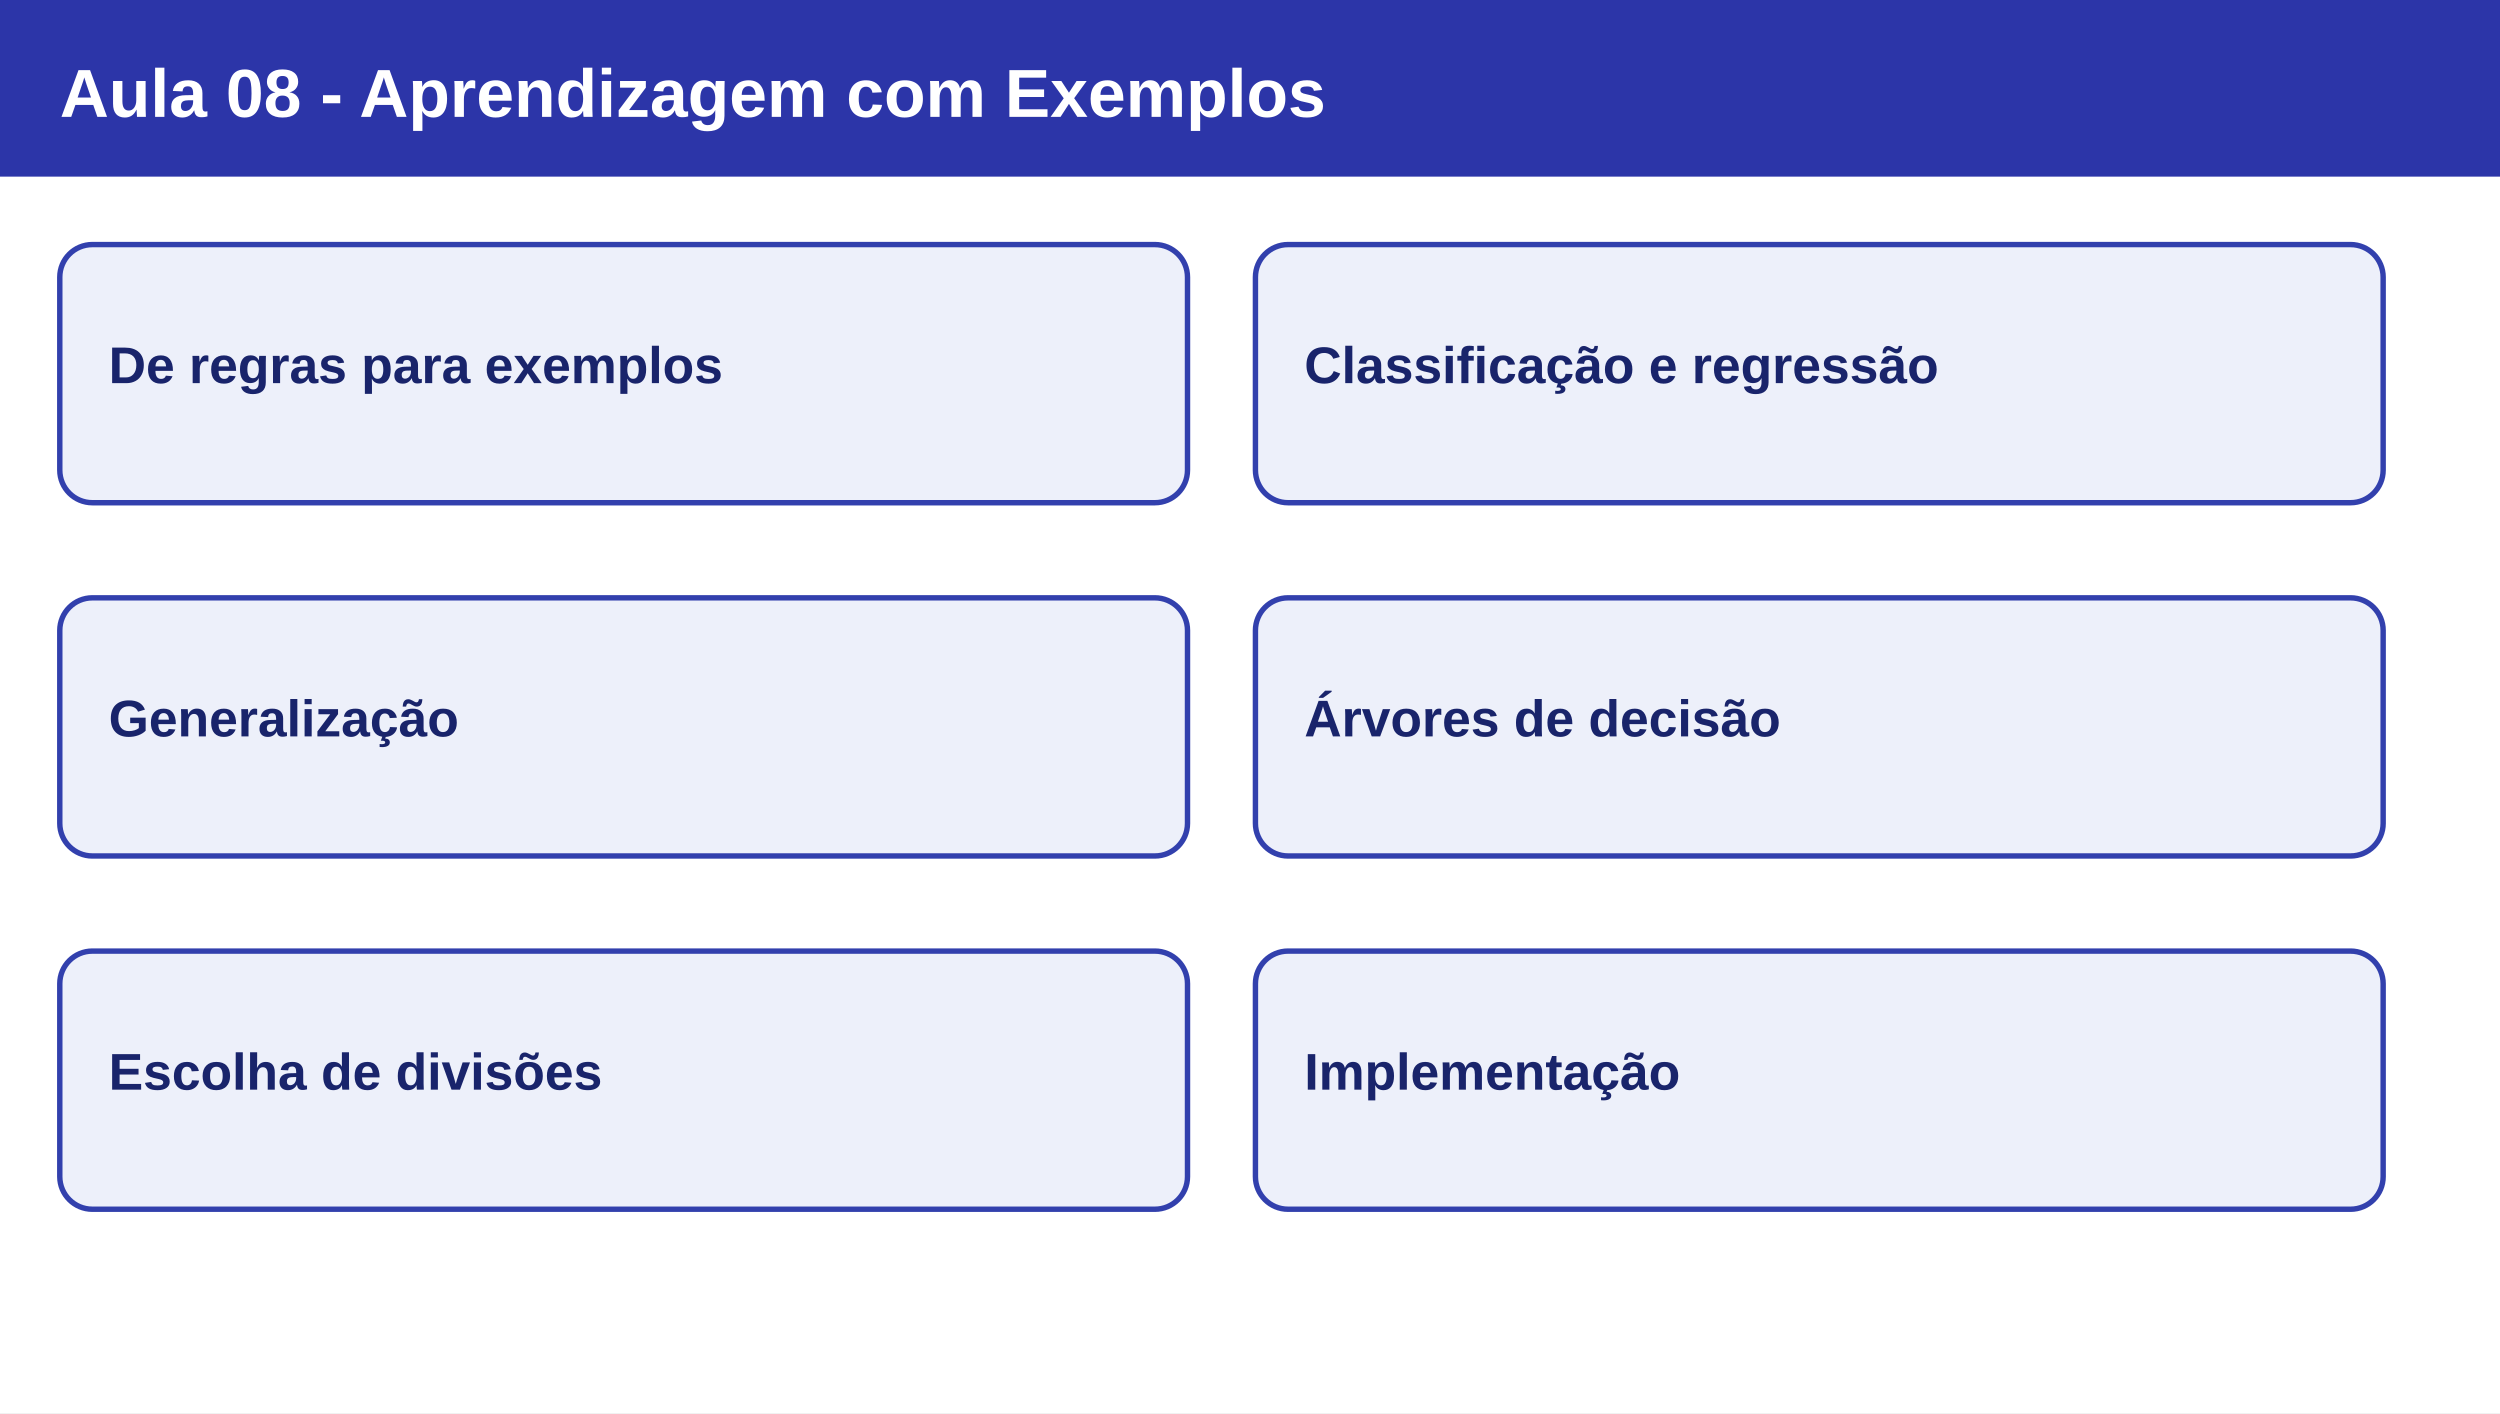
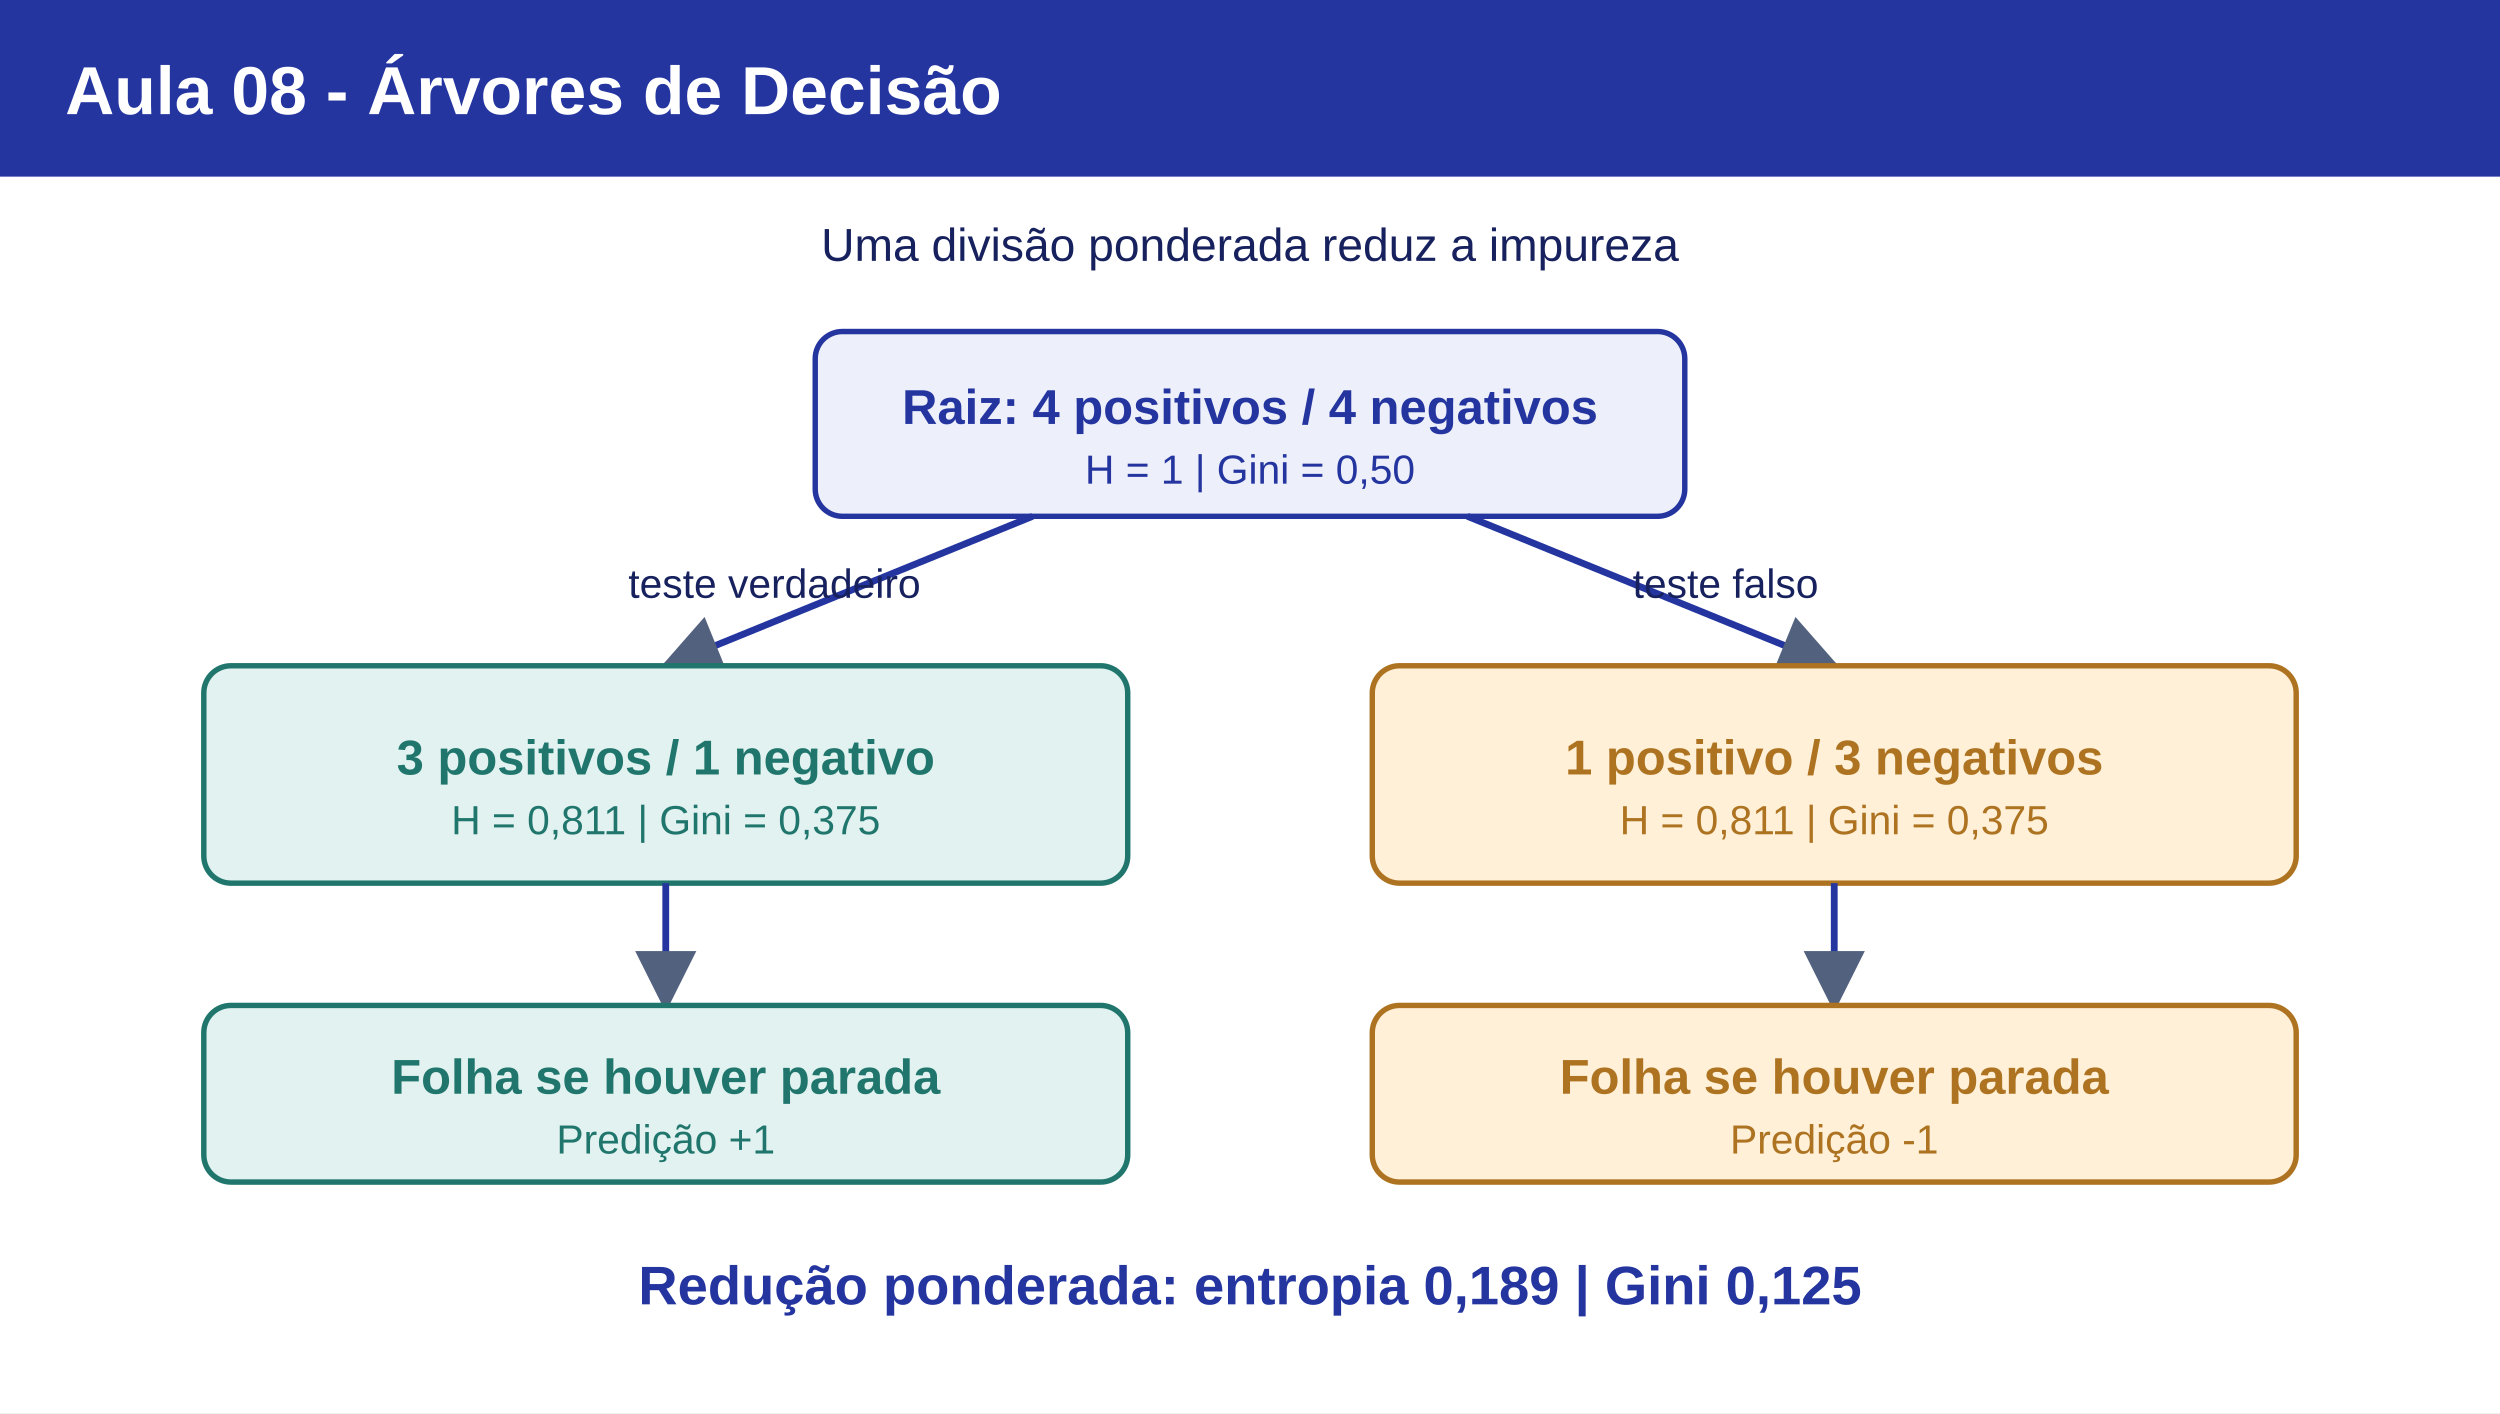
- <svg xmlns="http://www.w3.org/2000/svg" width="920" height="520" viewBox="0 0 920 520">
-   <rect width="920" height="520" fill="white" />
-   <rect width="920" height="65" fill="#2c35a8" />
-   <text x="22" y="43" font-family="Arial" font-size="25" font-weight="bold" fill="white">Aula 08 - Aprendizagem com Exemplos</text>
-   <rect x="22" y="90" width="415" height="95" rx="12" fill="#edf0fa" stroke="#3240ad" stroke-width="2" />
-   <text x="40" y="141" font-family="Arial" font-weight="bold" font-size="19" fill="#19246b">De regras para exemplos</text>
-   <rect x="462" y="90" width="415" height="95" rx="12" fill="#edf0fa" stroke="#3240ad" stroke-width="2" />
-   <text x="480" y="141" font-family="Arial" font-weight="bold" font-size="19" fill="#19246b">Classificação e regressão</text>
-   <rect x="22" y="220" width="415" height="95" rx="12" fill="#edf0fa" stroke="#3240ad" stroke-width="2" />
-   <text x="40" y="271" font-family="Arial" font-weight="bold" font-size="19" fill="#19246b">Generalização</text>
-   <rect x="462" y="220" width="415" height="95" rx="12" fill="#edf0fa" stroke="#3240ad" stroke-width="2" />
-   <text x="480" y="271" font-family="Arial" font-weight="bold" font-size="19" fill="#19246b">Árvores de decisão</text>
-   <rect x="22" y="350" width="415" height="95" rx="12" fill="#edf0fa" stroke="#3240ad" stroke-width="2" />
-   <text x="40" y="401" font-family="Arial" font-weight="bold" font-size="19" fill="#19246b">Escolha de divisões</text>
-   <rect x="462" y="350" width="415" height="95" rx="12" fill="#edf0fa" stroke="#3240ad" stroke-width="2" />
-   <text x="480" y="401" font-family="Arial" font-weight="bold" font-size="19" fill="#19246b">Implementação</text>
+ <svg xmlns="http://www.w3.org/2000/svg" width="920" height="520" viewBox="0 0 920 520" role="img">
+   <defs>
+     <marker id="arrow" markerWidth="9" markerHeight="9" refX="8" refY="4.5" orient="auto">
+       <path d="M0 0 L9 4.5 L0 9 Z" fill="#52617e" />
+     </marker>
+   </defs>
+   <rect x="0" y="0" width="920" height="520" rx="0" fill="white" stroke="none" stroke-width="2" />
+   <rect x="0" y="0" width="920" height="65" rx="0" fill="#2435a0" stroke="none" stroke-width="2" />
+   <text x="24" y="42" font-family="Arial,sans-serif" font-size="25" fill="white" text-anchor="start" font-weight="700">Aula 08 - Árvores de Decisão</text>
+   <text x="460" y="96" font-family="Arial,sans-serif" font-size="17" fill="#17215e" text-anchor="middle" font-weight="400">Uma divisão ponderada reduz a impureza</text>
+   <rect x="300" y="122" width="320" height="68" rx="10" fill="#edf0fa" stroke="#2435a0" stroke-width="2" />
+   <text x="460.0" y="156.0" font-family="Arial,sans-serif" font-size="18" fill="#2435a0" text-anchor="middle" font-weight="700">Raiz: 4 positivos / 4 negativos</text>
+   <text x="460.0" y="178.0" font-family="Arial,sans-serif" font-size="15" fill="#2435a0" text-anchor="middle" font-weight="400">H = 1 | Gini = 0,50</text>
+   <line x1="380" y1="190" x2="245" y2="245" stroke="#2435a0" stroke-width="2.5" marker-end="url(#arrow)" />
+   <line x1="540" y1="190" x2="675" y2="245" stroke="#2435a0" stroke-width="2.5" marker-end="url(#arrow)" />
+   <text x="285" y="220" font-family="Arial,sans-serif" font-size="15" fill="#17215e" text-anchor="middle" font-weight="400">teste verdadeiro</text>
+   <text x="635" y="220" font-family="Arial,sans-serif" font-size="15" fill="#17215e" text-anchor="middle" font-weight="400">teste falso</text>
+   <rect x="75" y="245" width="340" height="80" rx="10" fill="#e1f2f0" stroke="#20766c" stroke-width="2" />
+   <text x="245.0" y="285.0" font-family="Arial,sans-serif" font-size="18" fill="#20766c" text-anchor="middle" font-weight="700">3 positivos / 1 negativo</text>
+   <text x="245.0" y="307.0" font-family="Arial,sans-serif" font-size="15" fill="#20766c" text-anchor="middle" font-weight="400">H = 0,811 | Gini = 0,375</text>
+   <rect x="505" y="245" width="340" height="80" rx="10" fill="#fff0d7" stroke="#ad7321" stroke-width="2" />
+   <text x="675.0" y="285.0" font-family="Arial,sans-serif" font-size="18" fill="#ad7321" text-anchor="middle" font-weight="700">1 positivo / 3 negativos</text>
+   <text x="675.0" y="307.0" font-family="Arial,sans-serif" font-size="15" fill="#ad7321" text-anchor="middle" font-weight="400">H = 0,811 | Gini = 0,375</text>
+   <line x1="245" y1="325" x2="245" y2="370" stroke="#2435a0" stroke-width="2.5" marker-end="url(#arrow)" />
+   <line x1="675" y1="325" x2="675" y2="370" stroke="#2435a0" stroke-width="2.5" marker-end="url(#arrow)" />
+   <rect x="75" y="370" width="340" height="65" rx="10" fill="#e1f2f0" stroke="#20766c" stroke-width="2" />
+   <text x="245.0" y="402.5" font-family="Arial,sans-serif" font-size="18" fill="#20766c" text-anchor="middle" font-weight="700">Folha se houver parada</text>
+   <text x="245.0" y="424.5" font-family="Arial,sans-serif" font-size="15" fill="#20766c" text-anchor="middle" font-weight="400">Predição +1</text>
+   <rect x="505" y="370" width="340" height="65" rx="10" fill="#fff0d7" stroke="#ad7321" stroke-width="2" />
+   <text x="675.0" y="402.5" font-family="Arial,sans-serif" font-size="18" fill="#ad7321" text-anchor="middle" font-weight="700">Folha se houver parada</text>
+   <text x="675.0" y="424.5" font-family="Arial,sans-serif" font-size="15" fill="#ad7321" text-anchor="middle" font-weight="400">Predição -1</text>
+   <text x="460" y="480" font-family="Arial,sans-serif" font-size="20" fill="#2435a0" text-anchor="middle" font-weight="700">Redução ponderada: entropia 0,189 | Gini 0,125</text>
</svg>
